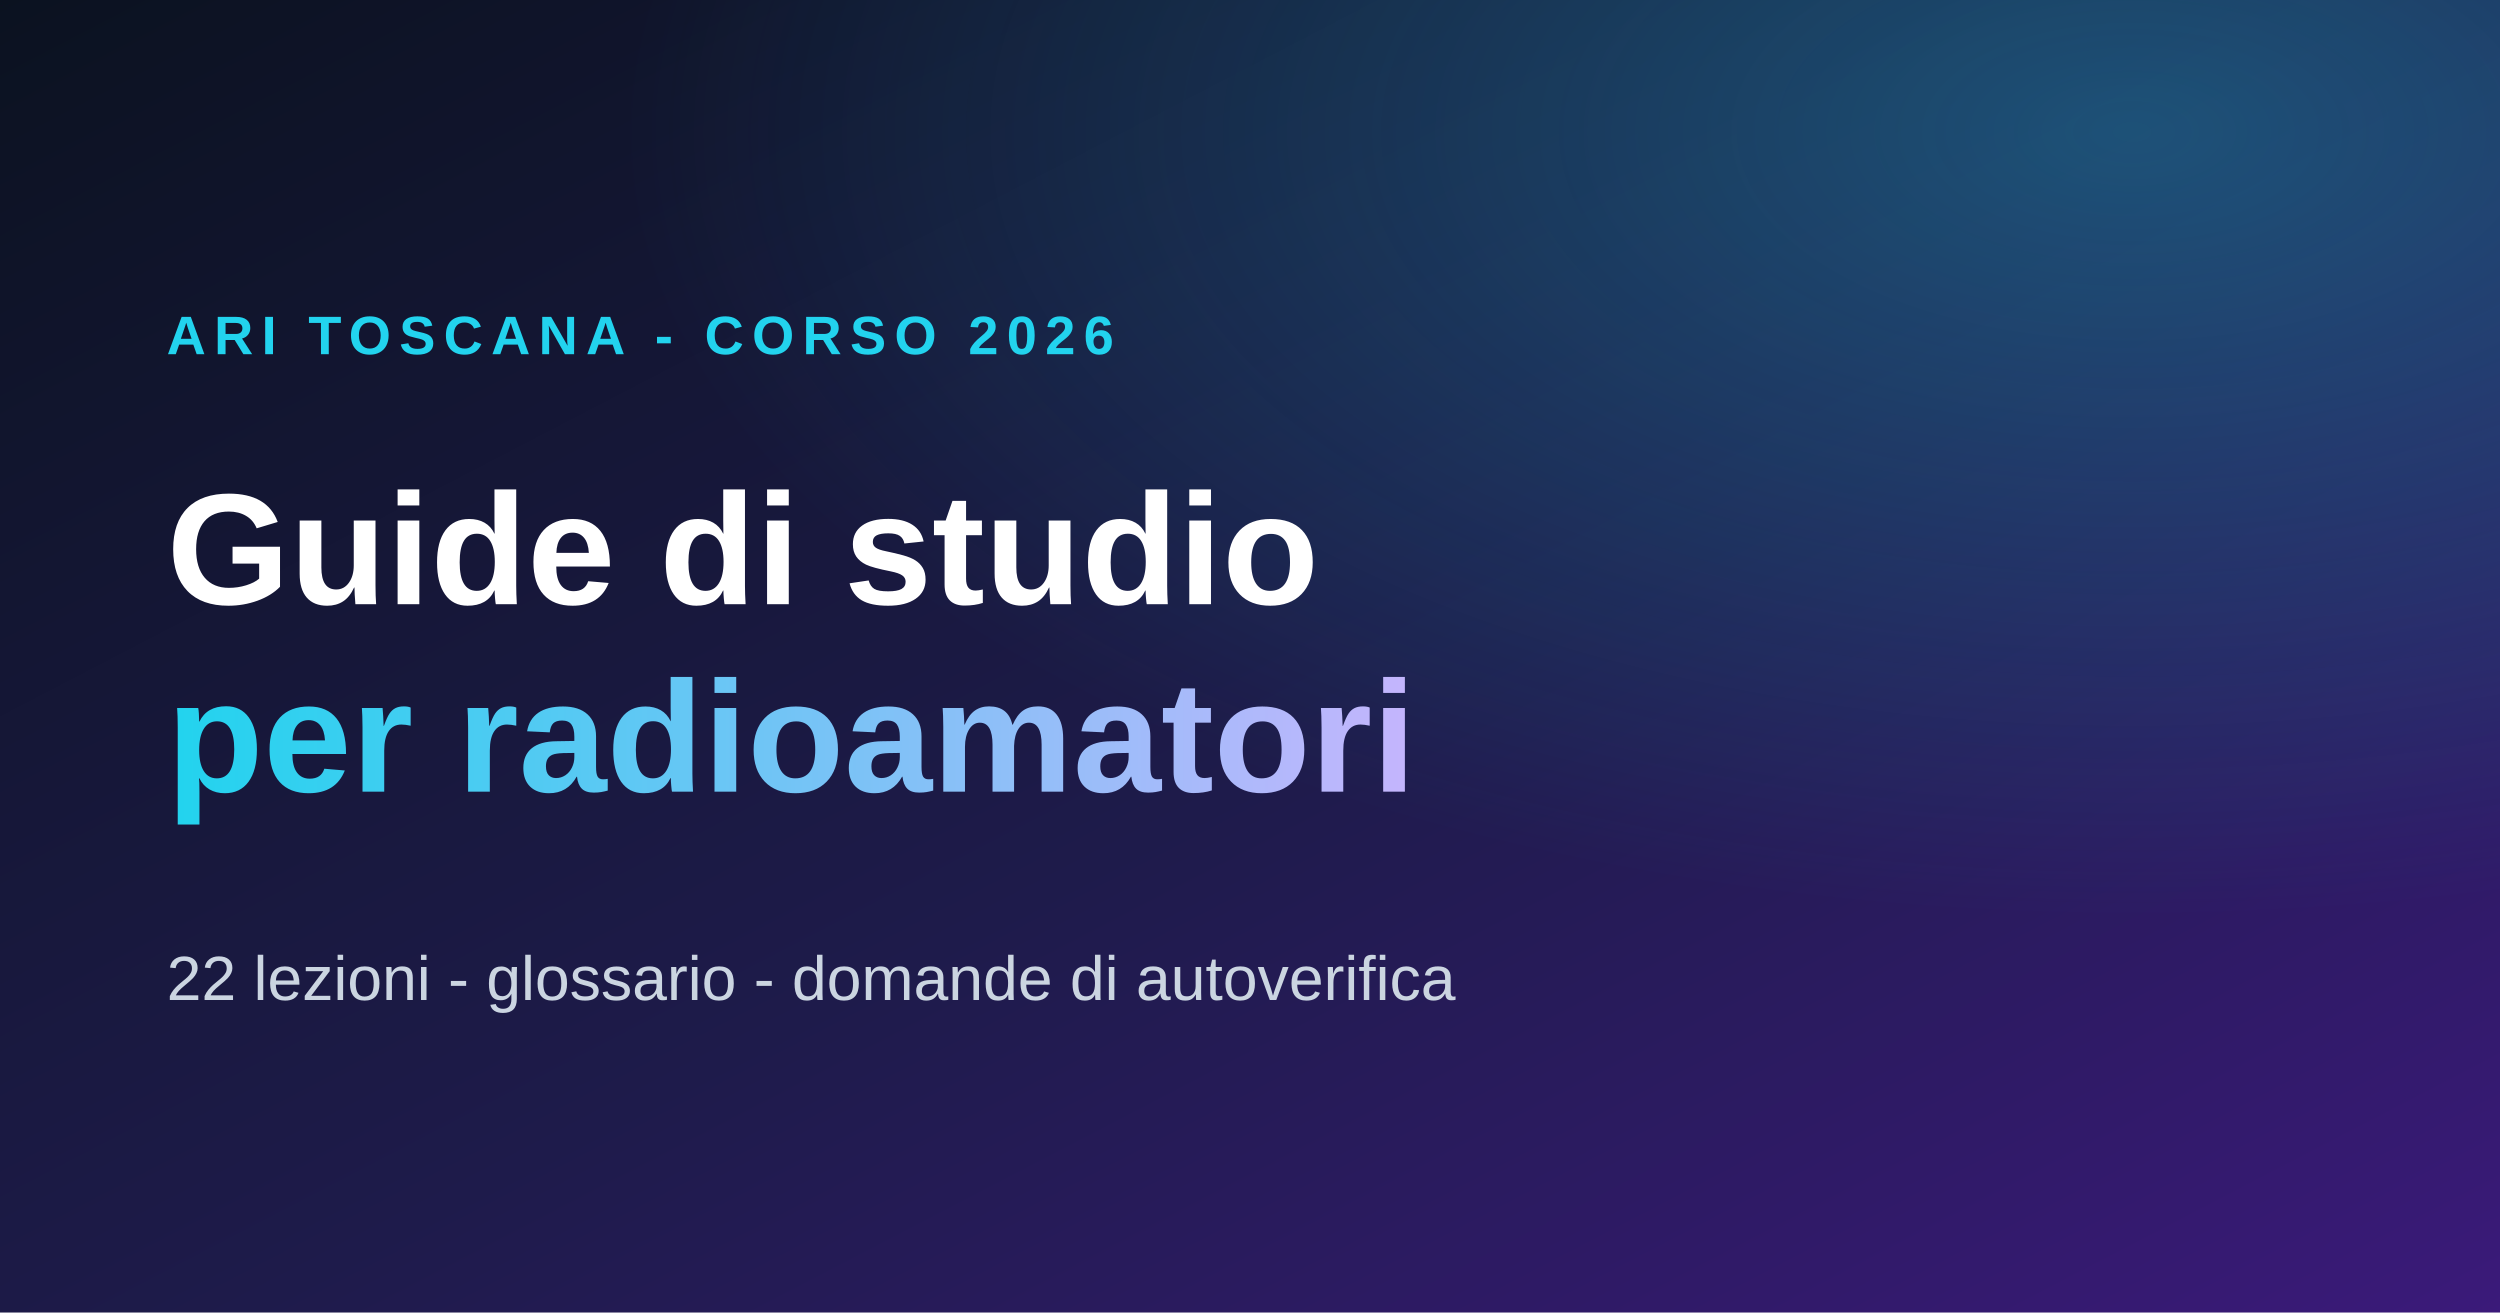
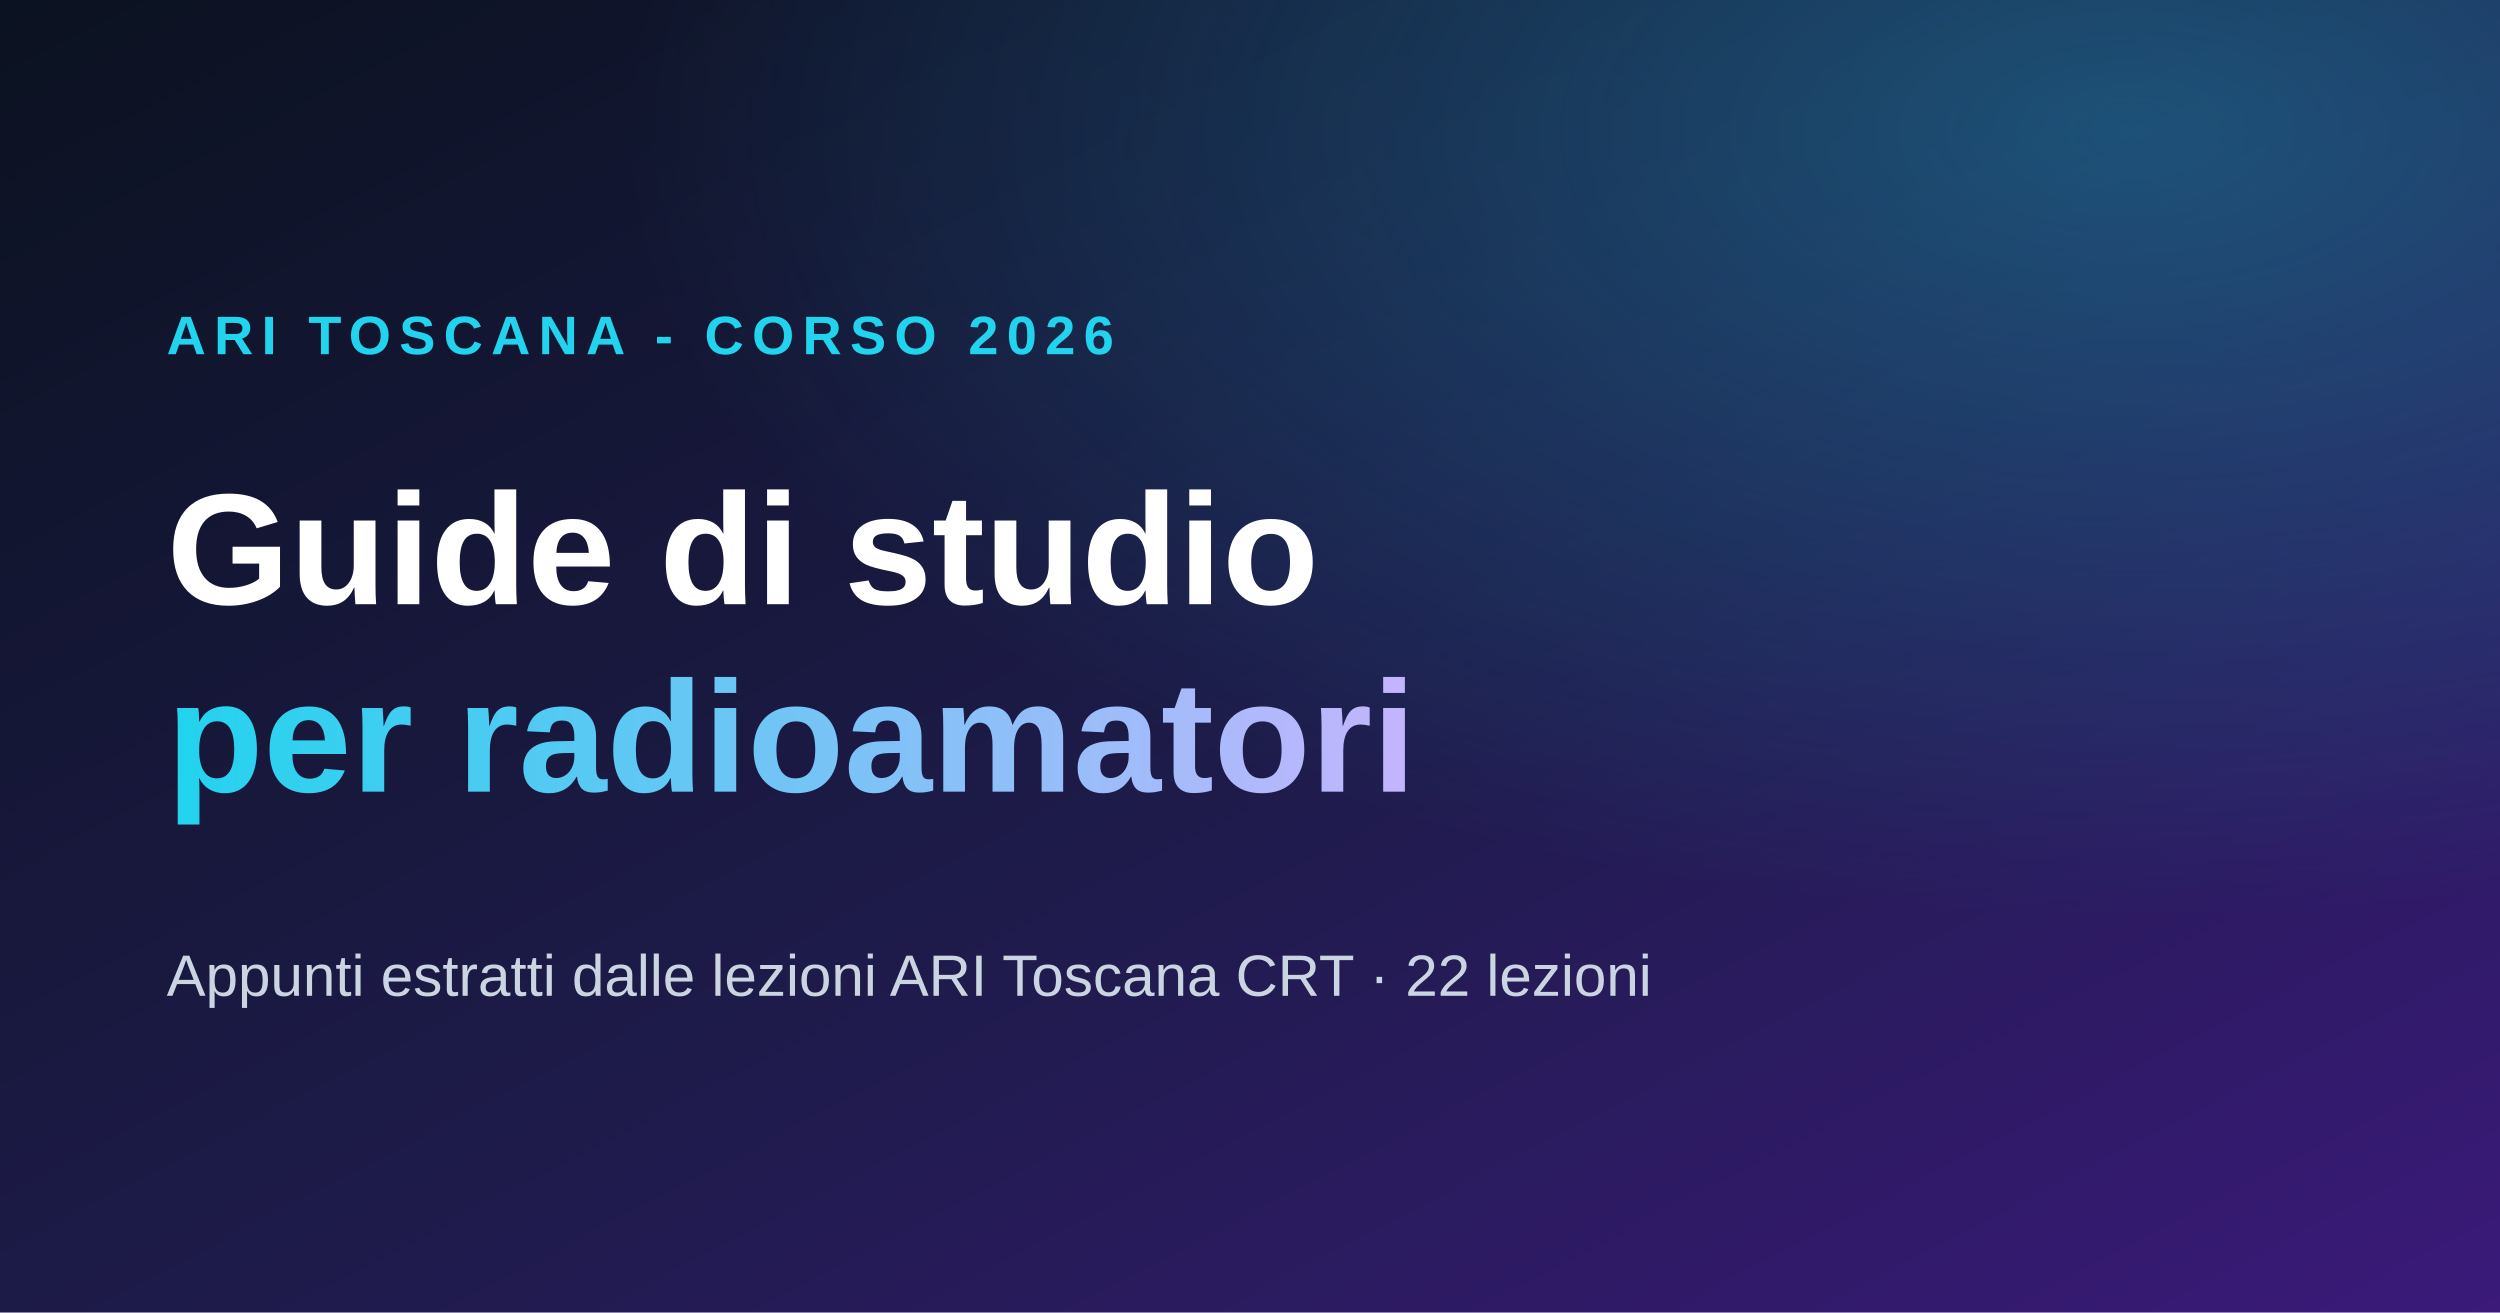
<svg xmlns="http://www.w3.org/2000/svg" width="1200" height="630" viewBox="0 0 1200 630">
  <defs>
    <linearGradient id="bg" x1="0" y1="0" x2="1" y2="1">
      <stop offset="0" stop-color="#0b1220" />
      <stop offset=".55" stop-color="#1e1b4b" />
      <stop offset="1" stop-color="#3b1a7a" />
    </linearGradient>
    <linearGradient id="t" x1="0" x2="1">
      <stop offset="0" stop-color="#22d3ee" />
      <stop offset="1" stop-color="#c4b5fd" />
    </linearGradient>
    <radialGradient id="r" cx=".85" cy=".1" r=".6">
      <stop offset="0" stop-color="#22d3ee" stop-opacity=".3" />
      <stop offset="1" stop-color="#22d3ee" stop-opacity="0" />
    </radialGradient>
  </defs>
  <rect width="1200" height="630" fill="url(#bg)" />
  <rect width="1200" height="630" fill="url(#r)" />
  <g font-family="Segoe UI, Arial, sans-serif">
    <text x="80" y="170" font-size="26" font-weight="700" letter-spacing="4" fill="#22d3ee">ARI TOSCANA - CORSO 2026</text>
    <text x="80" y="290" font-size="76" font-weight="700" fill="#fff">Guide di studio</text>
    <text x="80" y="380" font-size="76" font-weight="700" fill="url(#t)">per radioamatori</text>
-     <text x="80" y="480" font-size="30" fill="#cbd5e1">22 lezioni - glossario - domande di autoverifica</text>
+     <text x="80" y="478" font-size="28" fill="#cbd5e1">Appunti estratti dalle lezioni ARI Toscana CRT · 22 lezioni</text>
  </g>
</svg>
